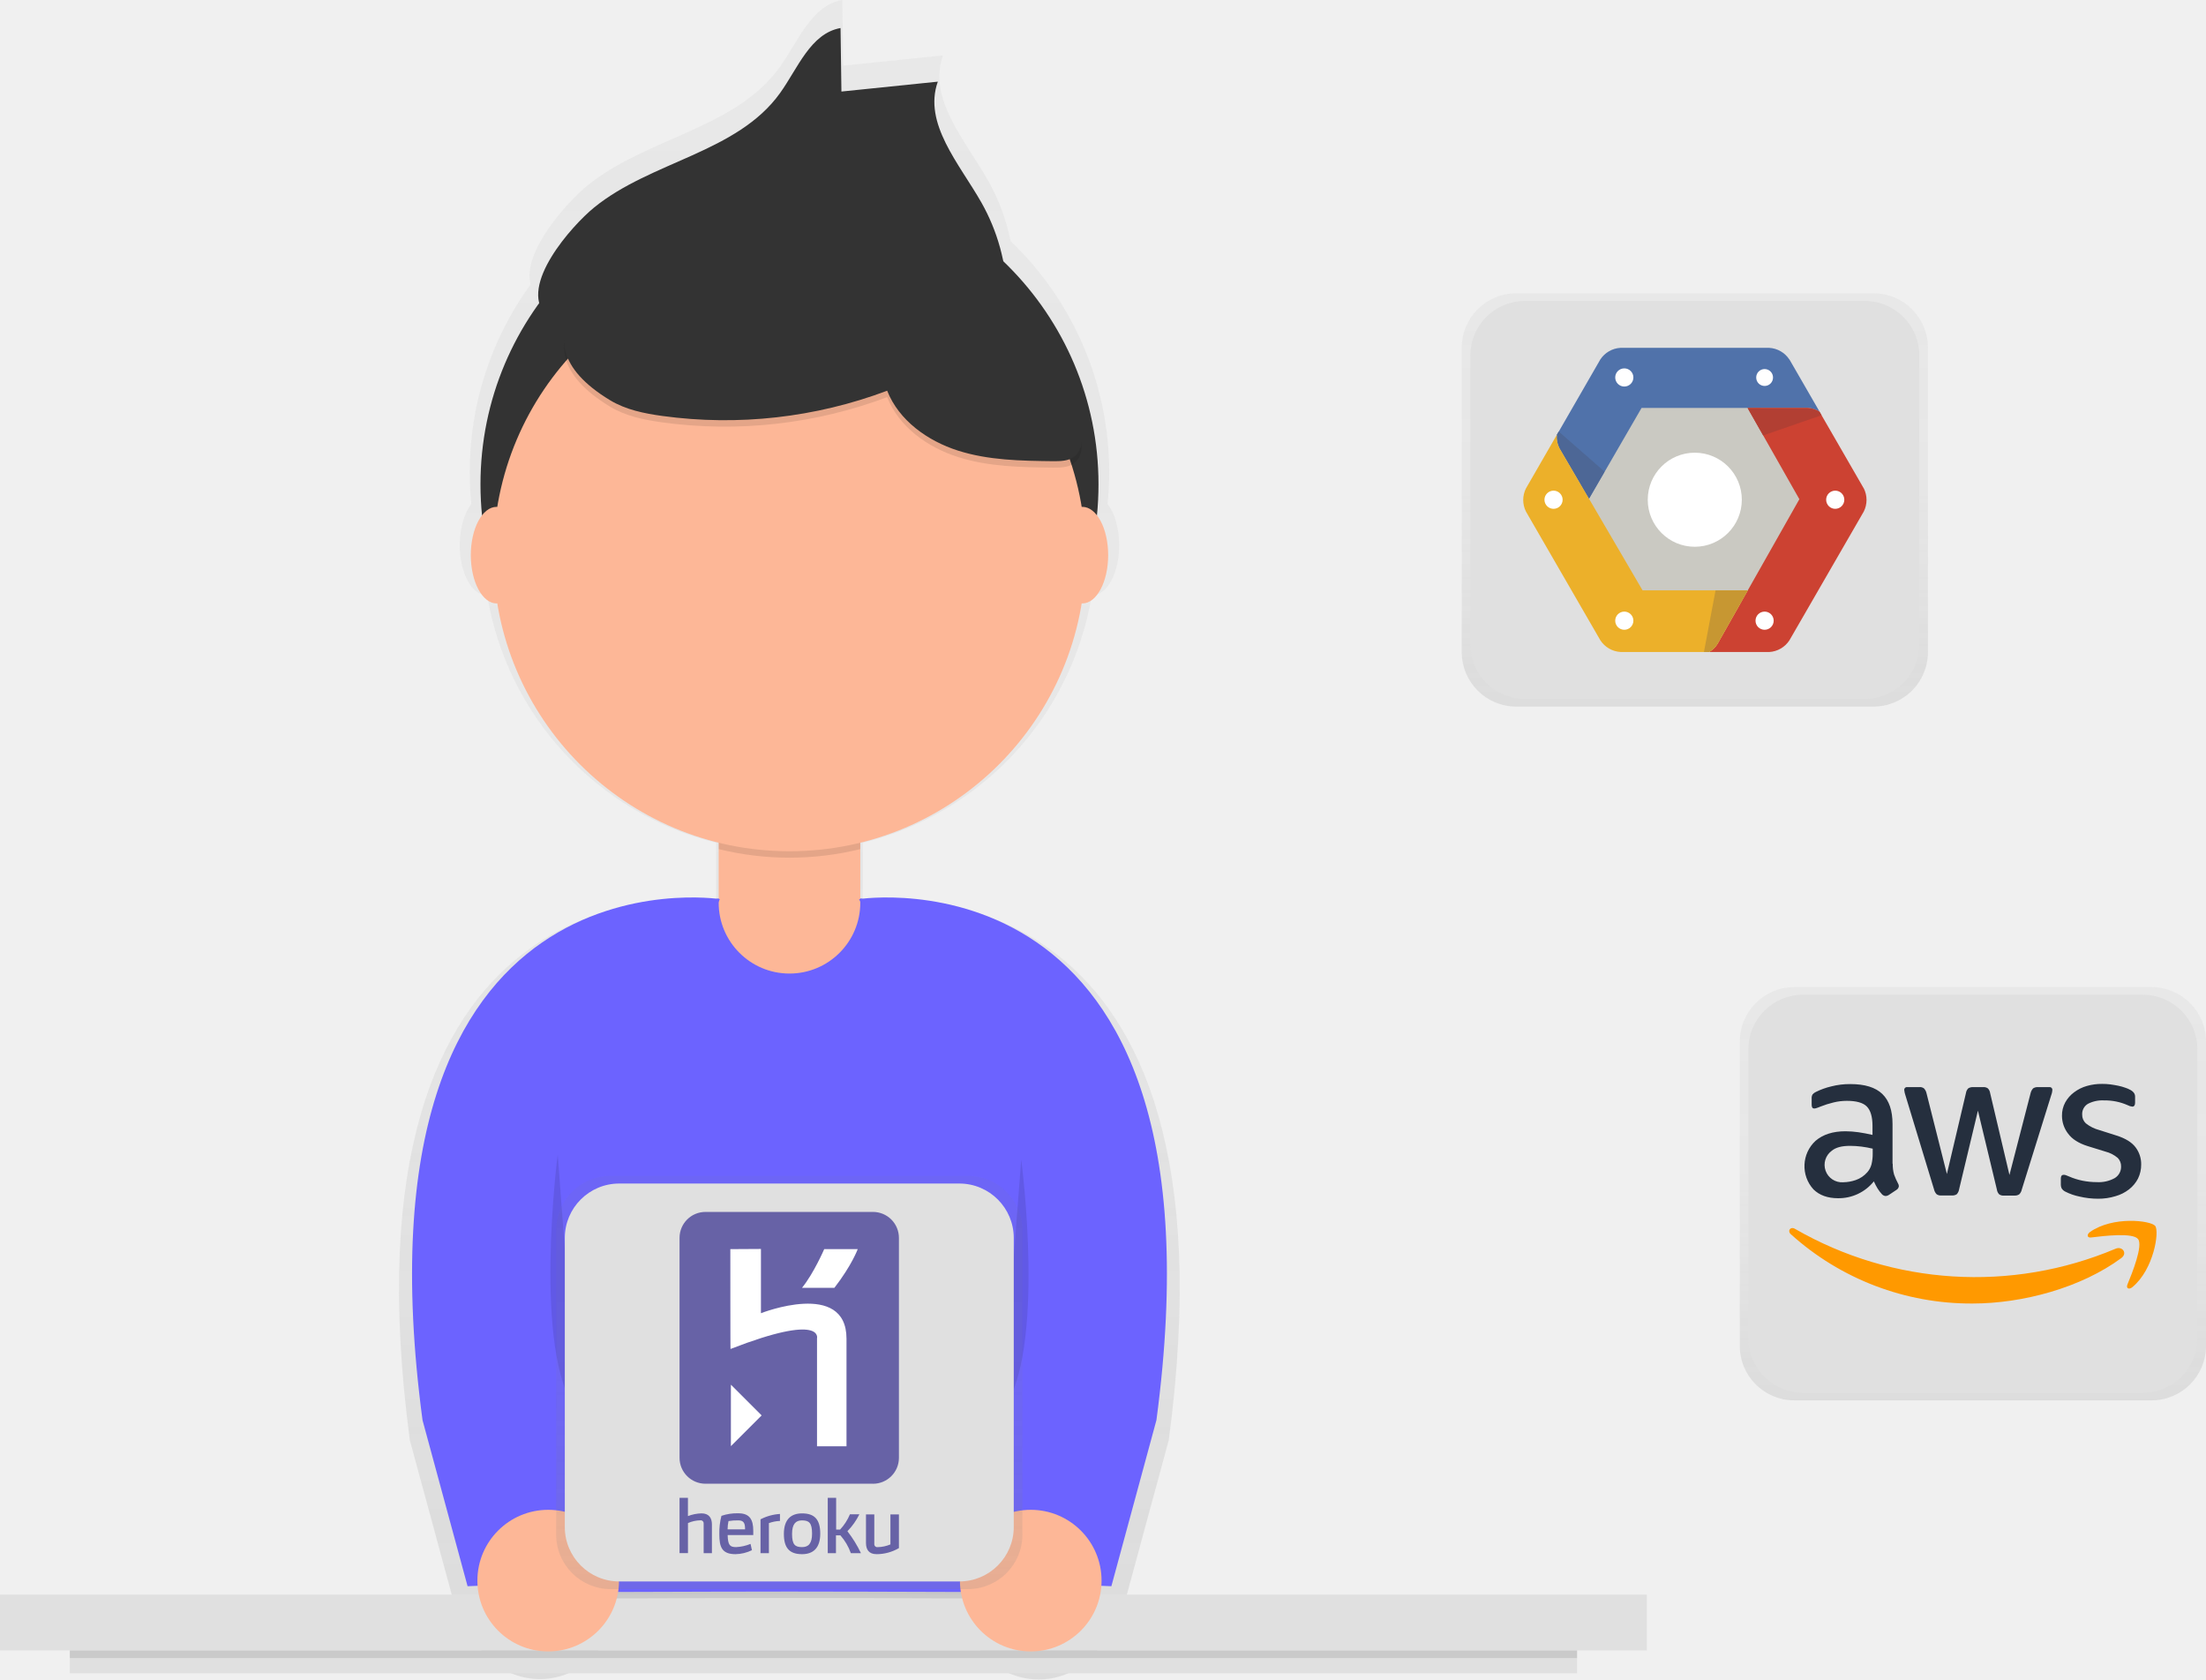
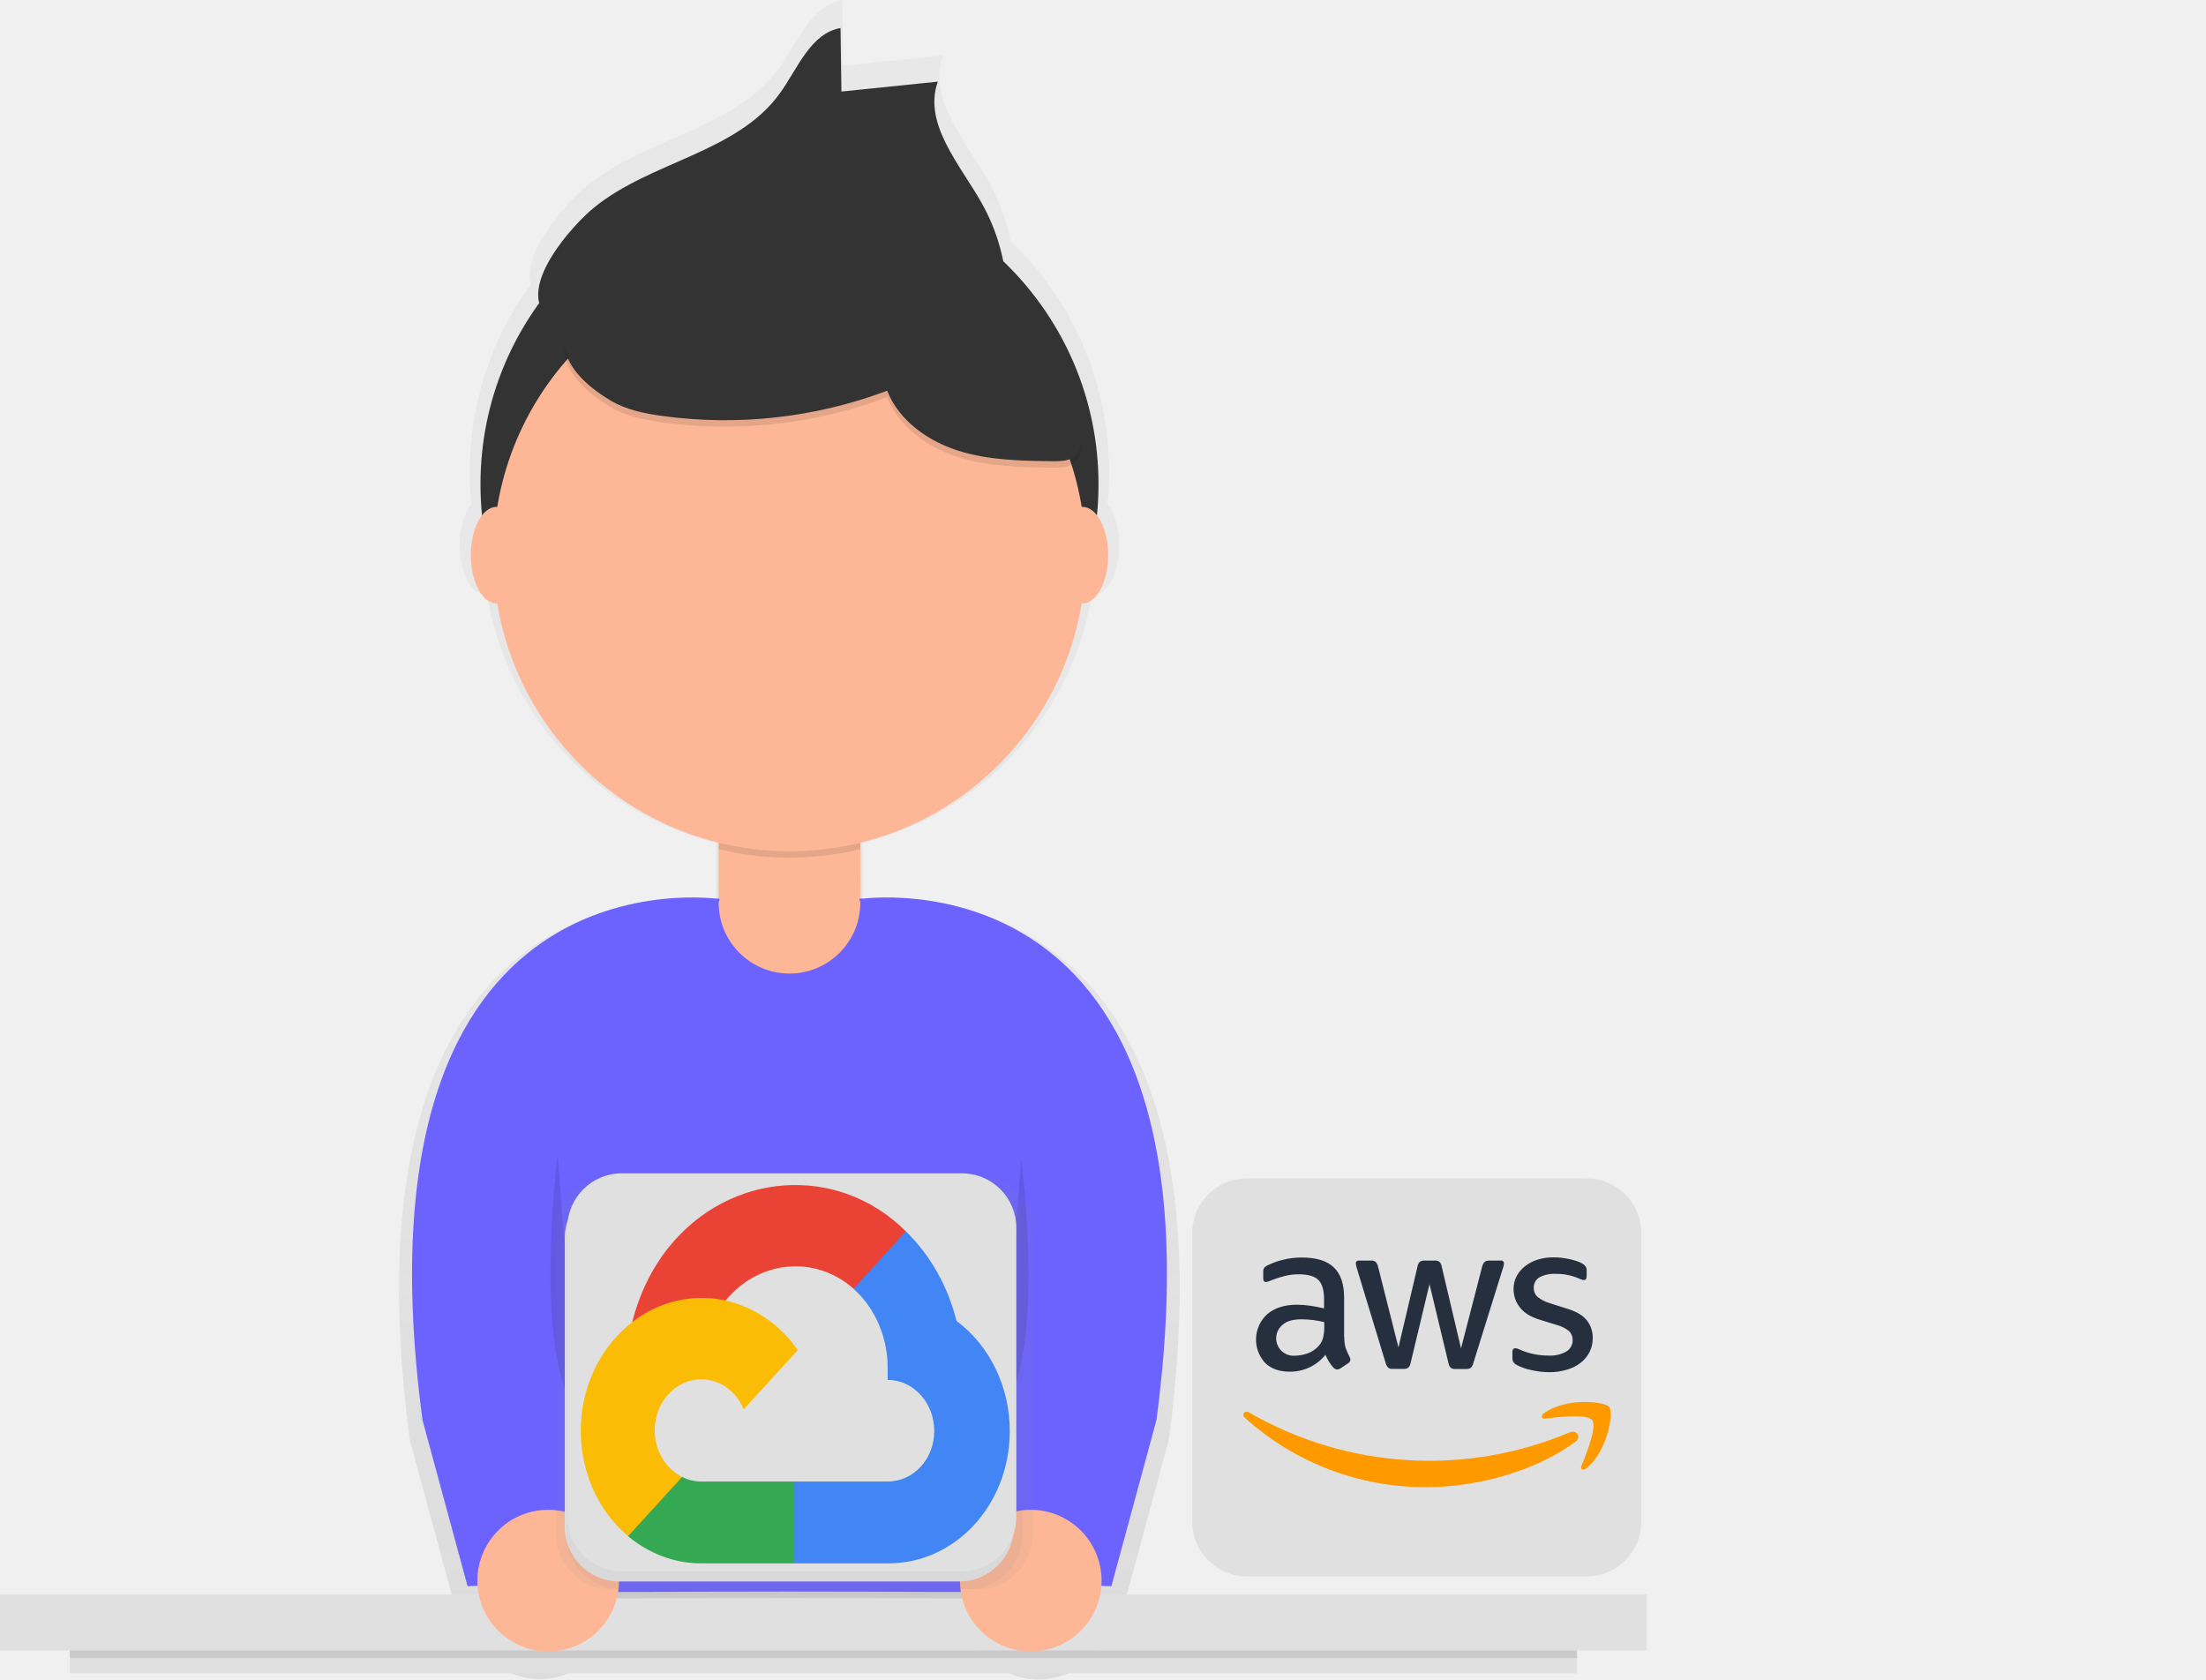
- <svg xmlns="http://www.w3.org/2000/svg" xmlns:xlink="http://www.w3.org/1999/xlink" id="1dff4cb4-53bd-4ffc-acc1-5e8a2ceb72de" data-name="Layer 1" width="864.81" height="658.45" viewBox="0 0 864.81 658.45">
+ <svg xmlns="http://www.w3.org/2000/svg" xmlns:xlink="http://www.w3.org/1999/xlink" width="864.81" height="658.45" data-name="Layer 1">
  <defs>
-     <linearGradient id="e6219774-622b-406f-ae45-f26a74b1f5cd" x1="477.09" y1="779.22" x2="477.09" y2="120.78" gradientUnits="userSpaceOnUse">
+     <linearGradient id="e6219774-622b-406f-ae45-f26a74b1f5cd" x1="0.5" x2="0.5" y1="1" y2="0">
      <stop offset="0" stop-color="gray" stop-opacity="0.25" />
      <stop offset="0.54" stop-color="gray" stop-opacity="0.12" />
      <stop offset="1" stop-color="gray" stop-opacity="0.1" />
    </linearGradient>
-     <linearGradient id="2394db48-9094-48a1-80b4-38413320a0c3" x1="309.42" y1="623" x2="309.42" y2="461" xlink:href="#e6219774-622b-406f-ae45-f26a74b1f5cd" />
-     <linearGradient id="894cb520-7283-4f65-92a7-edb841614828" x1="773.42" y1="549" x2="773.42" y2="387" xlink:href="#e6219774-622b-406f-ae45-f26a74b1f5cd" />
-     <linearGradient id="43bfcda2-dcfb-4411-a28b-16db327cb63c" x1="664.42" y1="277" x2="664.42" y2="115" xlink:href="#e6219774-622b-406f-ae45-f26a74b1f5cd" />
+     <linearGradient id="2394db48-9094-48a1-80b4-38413320a0c3" x1="309.42" x2="309.42" xlink:href="#e6219774-622b-406f-ae45-f26a74b1f5cd" y1="623" y2="461" />
+     <linearGradient id="43bfcda2-dcfb-4411-a28b-16db327cb63c" x1="664.42" x2="664.42" xlink:href="#e6219774-622b-406f-ae45-f26a74b1f5cd" y1="277" y2="115" />
+     <symbol id="svg_48" preserveAspectRatio="xMidYMid" viewBox="0 0 256 206">
+       <g id="svg_28">
+         <path d="m170.252,56.819l22.253,-22.253l1.483,-9.37c-40.551,-36.873 -105.012,-32.692 -141.567,8.724c-10.154,11.503 -17.687,25.844 -21.704,40.653l7.97,-1.123l44.505,-7.339l3.436,-3.514c19.797,-21.742 53.27,-24.667 76.128,-6.168l7.496,0.39z" fill="#EA4335" id="svg_29" />
+         <path d="m224.205,73.918c-5.115,-18.836 -15.616,-35.769 -30.217,-48.722l-31.232,31.232c13.188,10.776 20.701,27.01 20.379,44.037l0,5.544c15.351,0 27.797,12.445 27.797,27.796c0,15.352 -12.446,27.485 -27.797,27.485l-55.671,0l-5.466,5.934l0,33.34l5.466,5.231l55.671,0c39.93,0.311 72.552,-31.494 72.863,-71.424c0.188,-24.203 -11.745,-46.893 -31.793,-60.453" fill="#4285F4" id="svg_37" />
+         <path d="m71.87,205.796l55.593,0l0,-44.506l-55.593,0c-3.961,-0.001 -7.797,-0.852 -11.399,-2.498l-7.887,2.42l-22.409,22.253l-1.952,7.574c12.567,9.489 27.9,14.825 43.647,14.757" fill="#34A853" id="svg_39" />
+         <path d="m71.87,61.425c-39.931,0.238 -72.107,32.802 -71.869,72.732c0.133,22.298 10.547,43.288 28.222,56.881l32.248,-32.247c-13.991,-6.321 -20.208,-22.786 -13.887,-36.776c6.32,-13.99 22.786,-20.207 36.775,-13.887c6.165,2.785 11.102,7.723 13.887,13.887l32.248,-32.247c-13.721,-17.937 -35.041,-28.424 -57.624,-28.343" fill="#FBBC05" id="svg_40" />
+       </g>
+     </symbol>
  </defs>
-   <g opacity="0.7">
-     <path d="M506.4,473.94l-.59-.14V451.2a120.23,120.23,0,0,0,89.79-97.09l.29,0c5.77,0,10.44-8.77,10.44-19.58,0-6.71-1.8-12.62-4.54-16.15q.62-6.2.63-12.57a125,125,0,0,0-38.62-90.49,80.54,80.54,0,0,0-8.87-23.81c-8.9-15.68-23.71-32-17.67-49l-39.1,4-.36-25.76c-12.2,2.19-17.31,16.33-24.55,26.4-17.41,24.22-52.35,27.59-75.46,46.45-7.85,6.41-25.51,25.9-22.19,38.68a124.75,124.75,0,0,0-23.84,73.53q0,6.36.63,12.57c-2.74,3.53-4.54,9.44-4.54,16.15,0,10.82,4.68,19.58,10.44,19.58l.29,0a120.23,120.23,0,0,0,89.79,97.09v22.6l-.59.14C434.32,472.37,298.48,462,328.27,685.4l18.27,67.36,4.07-.16A28.72,28.72,0,0,0,407,757.71c25.87-.09,55.09-.17,70-.17s44.18.09,70,.17a28.72,28.72,0,0,0,56.44-5.11l4.07.16,18.27-67.36C655.71,462,519.86,472.37,506.4,473.94Z" transform="translate(-167.6 -120.78)" fill="url(#e6219774-622b-406f-ae45-f26a74b1f5cd)" />
+   <g class="layer">
+     <g id="svg_1" opacity="0.7">
+       <path d="m338.8,353.16l-0.59,-0.14l0,-22.6a120.23,120.23 0 0 0 89.79,-97.09l0.29,0c5.77,0 10.44,-8.77 10.44,-19.58c0,-6.71 -1.8,-12.62 -4.54,-16.15q0.62,-6.2 0.63,-12.57a125,125 0 0 0 -38.62,-90.49a80.54,80.54 0 0 0 -8.87,-23.81c-8.9,-15.68 -23.71,-32 -17.67,-49l-39.1,4l-0.36,-25.76c-12.2,2.19 -17.31,16.33 -24.55,26.4c-17.41,24.22 -52.35,27.59 -75.46,46.45c-7.85,6.41 -25.51,25.9 -22.19,38.68a124.75,124.75 0 0 0 -23.84,73.53q0,6.36 0.63,12.57c-2.74,3.53 -4.54,9.44 -4.54,16.15c0,10.82 4.68,19.58 10.44,19.58l0.29,0a120.23,120.23 0 0 0 89.79,97.09l0,22.6l-0.59,0.14c-13.46,-1.57 -149.3,-11.94 -119.51,211.46l18.27,67.36l4.07,-0.16a28.72,28.72 0 0 0 56.39,5.11c25.87,-0.09 55.09,-0.17 70,-0.17s44.18,0.09 70,0.17a28.72,28.72 0 0 0 56.44,-5.11l4.07,0.16l18.27,-67.36c29.93,-223.4 -105.92,-213.03 -119.38,-211.46z" fill="url(#e6219774-622b-406f-ae45-f26a74b1f5cd)" id="svg_2" />
+     </g>
+     <rect fill="#e0e0e0" height="21.88" id="svg_3" width="645.61" y="625.16" />
+     <rect fill="#e0e0e0" height="8.95" id="svg_4" width="590.89" x="27.36" y="647.05" />
+     <rect height="2.98" id="svg_5" opacity="0.1" width="590.89" x="27.36" y="647.05" />
+     <path d="m361,747.61s86.63,-0.34 116.09,-0.34s116.09,0.34 116.09,0.34l0,-12.61l-232.18,0l0,12.61z" id="svg_6" opacity="0.1" transform="translate(-167.6 -120.78)" />
+     <path d="m593.19,745.08s-86.63,-0.34 -116.09,-0.34s-116.09,0.34 -116.09,0.34l0,-159.34a116.09,116.09 0 0 1 116.08,-116.09l0,0a116.09,116.09 0 0 1 116.1,116.09l0,159.34z" fill="#6c63ff" id="svg_7" transform="translate(-167.6 -120.78)" />
+     <path d="m298.5,290.83l22,0a16.76,16.76 0 0 1 16.76,16.76l0,46.33a27.76,27.76 0 0 1 -27.76,27.76l0,0a27.76,27.76 0 0 1 -27.76,-27.76l0,-46.33a16.76,16.76 0 0 1 16.76,-16.76z" fill="#fdb797" id="svg_8" />
+     <path d="m281.73,332.89a116.17,116.17 0 0 0 55.52,0l0,-39.54l-55.52,0l0,39.54z" id="svg_9" opacity="0.1" />
+     <circle cx="309.5" cy="189.88" fill="#333" id="svg_10" r="121.14" />
+     <circle cx="309.5" cy="217.64" fill="#fdb797" id="svg_11" r="116.09" />
+     <path d="m400.44,202.19c22.33,-18.23 56.11,-21.48 72.94,-44.9c7,-9.73 11.93,-23.4 23.73,-25.52l0.35,24.9l37.79,-3.88c-5.83,16.42 8.48,32.23 17.08,47.38a77.93,77.93 0 0 1 10.09,36.68c-13.12,7.88 -29.39,-0.72 -44,-5.31c-14.2,-4.46 -29.29,-4.92 -44.17,-5.34c-7.63,-0.22 -15.35,-0.42 -22.8,1.25c-6.53,1.47 -12.64,4.34 -18.82,6.93c-10.05,4.21 -41.79,20.09 -51.13,9.85c-10.58,-11.61 10.32,-35 18.94,-42.04z" fill="#333" id="svg_12" transform="translate(-167.6 -120.78)" />
+     <path d="m406.75,280.2c6.16,3.73 13.4,5.2 20.53,6.18a180.86,180.86 0 0 0 88.11,-9.9c4.6,11.66 15.83,19.67 27.77,23.48s24.69,4 37.22,4.15c2.76,0 5.72,0 8,-1.53c5.58,-3.77 2.88,-12.4 -0.37,-18.3l-16.17,-29.28c-4.78,-8.66 -9.7,-17.5 -17.1,-24.06c-9.28,-8.21 -21.6,-12.06 -33.75,-14.49a190.34,190.34 0 0 0 -86.64,2.89c-30.22,8.13 -69.04,35.78 -27.6,60.86z" id="svg_13" opacity="0.1" transform="translate(-167.6 -120.78)" />
+     <path d="m406.75,277.68c6.16,3.73 13.4,5.2 20.53,6.18a180.86,180.86 0 0 0 88.11,-9.9c4.6,11.66 15.83,19.67 27.77,23.48s24.69,4 37.22,4.15c2.76,0 5.72,0 8,-1.53c5.58,-3.77 2.88,-12.4 -0.37,-18.3l-16.17,-29.32c-4.78,-8.66 -9.7,-17.5 -17.1,-24.06c-9.28,-8.21 -21.6,-12.06 -33.75,-14.49a190.34,190.34 0 0 0 -86.64,2.89c-30.22,8.16 -69.04,35.81 -27.6,60.9z" fill="#333" id="svg_14" transform="translate(-167.6 -120.78)" />
+     <ellipse cx="424.33" cy="217.64" fill="#fdb797" id="svg_15" rx="10.1" ry="18.93" />
+     <ellipse cx="194.67" cy="217.64" fill="#fdb797" id="svg_16" rx="10.1" ry="18.93" />
+     <path d="m504.39,473.27s146.84,-22.87 116.56,204.27l-17.66,65.11l-50.48,-2s32.81,-75.71 12.62,-126.19s-61.04,-141.19 -61.04,-141.19z" fill="#6c63ff" id="svg_17" transform="translate(-167.6 -120.78)" />
+     <path d="m449.8,473.27s-146.8,-22.87 -116.56,204.27l17.66,65.11l50.48,-2s-32.81,-75.71 -12.62,-126.19s61.04,-141.19 61.04,-141.19z" fill="#6c63ff" id="svg_18" transform="translate(-167.6 -120.78)" />
+     <path d="m386.24,573.36s-10.1,78 7.57,100.71" id="svg_19" opacity="0.1" transform="translate(-167.6 -120.78)" />
+     <path d="m567.95,575.36s10.1,76 -7.57,98.71" id="svg_20" opacity="0.1" transform="translate(-167.6 -120.78)" />
+     <circle cx="404.08" cy="619.68" fill="#fdb797" id="svg_21" r="27.76" />
+     <circle cx="214.91" cy="619.68" fill="#fdb797" id="svg_22" r="27.76" />
+     <g id="svg_23" opacity="0.7">
+       <rect fill="url(#2394db48-9094-48a1-80b4-38413320a0c3)" height="162" id="svg_24" rx="21.34" ry="21.34" width="182.77" x="218.04" y="461" />
+     </g>
+     <rect fill="#e0e0e0" height="156" id="svg_25" rx="21.34" ry="21.34" width="176" x="221.42" y="464" />
+     <path d="m443.45,729.71l0,-11.71a1.16,1.16 0 0 0 -1.32,-1.18a12.53,12.53 0 0 0 -4.83,1.07l0,11.79l-3.3,0l0,-21.68l3.29,0l0,7.16a15.7,15.7 0 0 1 5.29,-1.07c3,0 4.11,1.84 4.11,4.36l0,11.25l-3.26,0l0.02,0.01zm9.41,-7.08c0.11,3.92 0.88,4.69 3.29,4.69a17,17 0 0 0 5.68,-1.26l0.55,2.47a15.37,15.37 0 0 1 -6.44,1.56c-5.49,0 -6.34,-3 -6.34,-7.82a26.07,26.07 0 0 1 0.82,-7.21a18.82,18.82 0 0 1 6.61,-1c4.5,0 5.87,2.5 5.87,6.86l0,1.67l-10,0l-0.04,0.04zm4.17,-5.79a22.05,22.05 0 0 0 -3.84,0.27a17.45,17.45 0 0 0 -0.36,3.24l6.86,0c0,-2.28 -0.41,-3.51 -2.66,-3.51zm12,1.07l0,11.79l-3.29,0l0,-13.27a19,19 0 0 1 7.63,-2.11l0,2.74a14,14 0 0 0 -4.33,0.85l-0.01,0zm13,12.18c-4.91,0 -7.13,-2.41 -7.13,-7.93c0,-5.84 2.93,-8.06 7.13,-8.06c4.91,0 7.13,2.41 7.13,7.93c0,5.84 -2.94,8.06 -7.13,8.06zm0,-13.25c-2.52,0 -3.92,1.45 -3.92,5.32c0,4.22 1.18,5.16 3.92,5.16c2.52,0 3.92,-1.43 3.92,-5.29c0,-4.22 -1.18,-5.18 -3.92,-5.18l0,-0.01zm23,12.86l-3.87,0a21.44,21.44 0 0 0 -4.11,-7l-1.73,0l0,7l-3.22,0l0,-21.7l3.29,0l0,12.45l1.54,0a20,20 0 0 0 3.87,-6l3.7,0a25.74,25.74 0 0 1 -4.69,6.64a46.5,46.5 0 0 1 5.29,8.58l-0.07,0.03zm6.17,0.38c-3,0 -4.11,-1.84 -4.11,-4.36l0,-11.23l3.26,0l0,11.66a1.16,1.16 0 0 0 1.32,1.18a13.31,13.31 0 0 0 5,-1.07l0,-11.77l3.33,0l0,13.22a17.45,17.45 0 0 1 -8.73,2.38l-0.07,-0.01zm-1.45,-27.61l-65.57,0a10.16,10.16 0 0 1 -10.18,-10.15l0,-86.25a10.16,10.16 0 0 1 10.16,-10.16l65.63,0a10.17,10.17 0 0 1 10.21,10.16l0,86.25a10.16,10.16 0 0 1 -10.17,10.16l-0.08,-0.01z" fill="#6762a6" id="svg_26" transform="translate(-167.6 -120.78)" />
+     <path d="m487.89,687.82l0,-42.32s2.75,-10.13 -33.91,4.14c-0.07,0.18 -0.07,-39.14 -0.07,-39.14l12,-0.07l0,25.19s33.54,-13.21 33.54,10l0,42.18l-11.56,0l0,0.02zm6.83,-62.15l-12.72,0c4.57,-5.59 8.71,-15.17 8.71,-15.17l13.14,0s-2.25,6.24 -9.15,15.17l0.02,0zm-40.59,62.07l0,-24.1l12.05,12.05l-12.05,12.05z" fill="#fff" id="svg_27" transform="translate(-167.6 -120.78)" />
+     <rect fill="#e0e0e0" height="156" id="svg_30" rx="21.34" ry="21.34" width="176" x="467.42" y="462" />
+     <path d="m527,524.22a14.49,14.49 0 0 0 0.53,4.26a25.64,25.64 0 0 0 1.53,3.45a2.08,2.08 0 0 1 0.34,1.1a1.9,1.9 0 0 1 -0.91,1.44l-3,2a2.3,2.3 0 0 1 -1.25,0.43a2.2,2.2 0 0 1 -1.44,-0.67a14.82,14.82 0 0 1 -1.72,-2.25c-0.48,-0.81 -1,-1.72 -1.48,-2.83a17.69,17.69 0 0 1 -14.08,6.61c-4,0 -7.23,-1.15 -9.58,-3.45a13.51,13.51 0 0 1 0.81,-19.06c2.92,-2.49 6.8,-3.74 11.73,-3.74a37.92,37.92 0 0 1 5.08,0.38c1.77,0.24 3.59,0.62 5.51,1.05l0,-3.5c0,-3.64 -0.77,-6.18 -2.25,-7.66s-4.12,-2.2 -7.81,-2.2a21.79,21.79 0 0 0 -5.17,0.62a38.16,38.16 0 0 0 -5.17,1.63a13.74,13.74 0 0 1 -1.68,0.62a2.94,2.94 0 0 1 -0.77,0.14c-0.67,0 -1,-0.48 -1,-1.48l0,-2.35a3,3 0 0 1 0.34,-1.68a3.59,3.59 0 0 1 1.34,-1a27.57,27.57 0 0 1 6,-2.16a29,29 0 0 1 7.47,-0.91c5.7,0 9.87,1.29 12.55,3.88s4,6.51 4,11.78l0,15.55l0.08,0zm-19.44,7.28a15.52,15.52 0 0 0 4.93,-0.86a10.67,10.67 0 0 0 4.55,-3.07a7.6,7.6 0 0 0 1.63,-3.07a17.19,17.19 0 0 0 0.48,-4.17l0,-2a40,40 0 0 0 -4.41,-0.81a36.09,36.09 0 0 0 -4.5,-0.29c-3.21,0 -5.56,0.62 -7.14,1.92a6.84,6.84 0 0 0 4.45,12.36l0.01,-0.01zm38.46,5.17a2.67,2.67 0 0 1 -1.82,-0.48a3.9,3.9 0 0 1 -1,-1.87l-11.25,-37a8.39,8.39 0 0 1 -0.43,-1.92a1.05,1.05 0 0 1 1.15,-1.2l4.69,0a2.65,2.65 0 0 1 1.87,0.48a3.92,3.92 0 0 1 1,1.87l8,31.71l7.47,-31.71a3.36,3.36 0 0 1 0.91,-1.87a3.29,3.29 0 0 1 1.92,-0.48l3.83,0a2.88,2.88 0 0 1 1.92,0.48a3.23,3.23 0 0 1 0.91,1.87l7.57,32.09l8.29,-32.09a4.11,4.11 0 0 1 1,-1.87a3.12,3.12 0 0 1 1.87,-0.48l4.45,0a1.06,1.06 0 0 1 1.2,1.2a4.78,4.78 0 0 1 -0.1,0.77a6.81,6.81 0 0 1 -0.34,1.2l-11.54,37a3.67,3.67 0 0 1 -1,1.87a3.06,3.06 0 0 1 -1.82,0.48l-4.12,0a2.88,2.88 0 0 1 -1.92,-0.48a3.4,3.4 0 0 1 -0.91,-1.92l-7.42,-30.89l-7.38,30.84a3.74,3.74 0 0 1 -0.91,1.92a3,3 0 0 1 -1.92,0.48l-4.17,0zm61.54,1.29a31.69,31.69 0 0 1 -7.38,-0.86a21.79,21.79 0 0 1 -5.51,-1.92a3.45,3.45 0 0 1 -1.48,-1.34a3.38,3.38 0 0 1 -0.29,-1.34l0,-2.44c0,-1 0.38,-1.48 1.1,-1.48a2.71,2.71 0 0 1 0.86,0.14c0.29,0.1 0.72,0.29 1.2,0.48a26.05,26.05 0 0 0 5.27,1.68a28.76,28.76 0 0 0 5.7,0.57a12.92,12.92 0 0 0 7,-1.58a5.16,5.16 0 0 0 2.49,-4.55a4.66,4.66 0 0 0 -1.29,-3.35a12,12 0 0 0 -4.84,-2.49l-6.99,-2.16c-3.5,-1.1 -6.08,-2.73 -7.66,-4.89a11.41,11.41 0 0 1 -2.39,-6.94a10.66,10.66 0 0 1 1.29,-5.32a12.31,12.31 0 0 1 3.45,-3.93a15.2,15.2 0 0 1 5,-2.49a20.87,20.87 0 0 1 6,-0.81a24,24 0 0 1 3.21,0.19c1.1,0.14 2.11,0.34 3.11,0.53s1.87,0.48 2.73,0.77a10.45,10.45 0 0 1 2,0.86a4.14,4.14 0 0 1 1.44,1.2a2.58,2.58 0 0 1 0.43,1.58l0,2.25c0,1 -0.38,1.53 -1.1,1.53a5,5 0 0 1 -1.82,-0.57a21.91,21.91 0 0 0 -9.2,-1.87a12.36,12.36 0 0 0 -6.37,1.34a4.62,4.62 0 0 0 -2.25,4.26a4.52,4.52 0 0 0 1.44,3.4a14.31,14.31 0 0 0 5.27,2.63l6.8,2.16c3.45,1.1 5.94,2.63 7.42,4.6a10.84,10.84 0 0 1 2.2,6.71a12.31,12.31 0 0 1 -1.25,5.56a12.88,12.88 0 0 1 -3.5,4.21a15.44,15.44 0 0 1 -5.32,2.68a22.77,22.77 0 0 1 -6.85,1l0.08,0z" fill="#252f3e" id="svg_31" />
+     <path d="m617.61,565.22c-15.76,11.64 -38.65,17.82 -58.33,17.82a105.53,105.53 0 0 1 -71.22,-27.16c-1.48,-1.34 -0.14,-3.16 1.63,-2.11a141.44,141.44 0 0 0 125.62,7.81c2.63,-1.2 4.89,1.72 2.3,3.64z" fill="#f90" id="svg_32" transform="matrix(1 0 0 1 0 0)" />
+     <path d="m624.17,556.77c-2,-2.59 -13.31,-1.25 -18.44,-0.62c-1.53,0.19 -1.77,-1.15 -0.38,-2.16c9,-6.32 23.8,-4.5 25.53,-2.39s-0.48,17 -8.91,24c-1.29,1.1 -2.54,0.53 -2,-0.91c1.95,-4.71 6.21,-15.39 4.2,-17.92z" fill="#f90" id="svg_33" transform="matrix(1 0 0 1 0 0)" />
+     <g id="svg_34" opacity="0.7" transform="matrix(1 0 0 1 0 0)">
+       <rect fill="url(#43bfcda2-dcfb-4411-a28b-16db327cb63c)" height="162" id="svg_35" rx="21.34" ry="21.34" width="182.77" x="222.04" y="461" />
+     </g>
+     <rect fill="#e0e0e0" height="156" id="svg_36" rx="21.34" ry="21.34" transform="matrix(1 0 0 1 0 0)" width="176" x="222.42" y="460" />
+     <use id="svg_49" transform="matrix(0.205523 0 0 0.225486 227.036 420.739)" x="-20.134" xlink:href="#svg_48" y="194.435" />
+     <g id="svg_50" />
  </g>
-   <rect y="625.16" width="645.61" height="21.88" fill="#e0e0e0" />
-   <rect x="27.36" y="647.05" width="590.89" height="8.95" fill="#e0e0e0" />
-   <rect x="27.36" y="647.05" width="590.89" height="2.98" opacity="0.1" />
-   <path d="M361,747.61s86.63-.34,116.09-.34,116.09.34,116.09.34V735H361Z" transform="translate(-167.6 -120.78)" opacity="0.1" />
-   <path d="M593.19,745.08s-86.63-.34-116.09-.34-116.09.34-116.09.34V585.74A116.09,116.09,0,0,1,477.09,469.65h0A116.09,116.09,0,0,1,593.19,585.74Z" transform="translate(-167.6 -120.78)" fill="#6c63ff" />
-   <path d="M298.5,290.83h22a16.76,16.76,0,0,1,16.76,16.76v46.33a27.76,27.76,0,0,1-27.76,27.76h0a27.76,27.76,0,0,1-27.76-27.76V307.59A16.76,16.76,0,0,1,298.5,290.83Z" fill="#fdb797" />
-   <path d="M449.33,453.67a116.17,116.17,0,0,0,55.52,0V414.13H449.33Z" transform="translate(-167.6 -120.78)" opacity="0.1" />
-   <circle cx="309.5" cy="189.88" r="121.14" fill="#333" />
-   <circle cx="309.5" cy="217.64" r="116.09" fill="#fdb797" />
-   <path d="M400.44,202.19c22.33-18.23,56.11-21.48,72.94-44.9,7-9.73,11.93-23.4,23.73-25.52l.35,24.9,37.79-3.88c-5.83,16.42,8.48,32.23,17.08,47.38a77.93,77.93,0,0,1,10.09,36.68c-13.12,7.88-29.39-.72-44-5.31-14.2-4.46-29.29-4.92-44.17-5.34-7.63-.22-15.35-.42-22.8,1.25-6.53,1.47-12.64,4.34-18.82,6.93-10.05,4.21-41.79,20.09-51.13,9.85C370.92,232.62,391.82,209.23,400.44,202.19Z" transform="translate(-167.6 -120.78)" fill="#333" />
-   <path d="M406.75,280.2c6.16,3.73,13.4,5.2,20.53,6.18a180.86,180.86,0,0,0,88.11-9.9c4.6,11.66,15.83,19.67,27.77,23.48s24.69,4,37.22,4.15c2.76,0,5.72,0,8-1.53,5.58-3.77,2.88-12.4-.37-18.3L571.84,255c-4.78-8.66-9.7-17.5-17.1-24.06-9.28-8.21-21.6-12.06-33.75-14.49a190.34,190.34,0,0,0-86.64,2.89C404.13,227.47,365.31,255.12,406.75,280.2Z" transform="translate(-167.6 -120.78)" opacity="0.1" />
-   <path d="M406.75,277.68c6.16,3.73,13.4,5.2,20.53,6.18a180.86,180.86,0,0,0,88.11-9.9c4.6,11.66,15.83,19.67,27.77,23.48s24.69,4,37.22,4.15c2.76,0,5.72,0,8-1.53,5.58-3.77,2.88-12.4-.37-18.3l-16.17-29.32c-4.78-8.66-9.7-17.5-17.1-24.06-9.28-8.21-21.6-12.06-33.75-14.49a190.34,190.34,0,0,0-86.64,2.89C404.13,224.94,365.31,252.59,406.75,277.68Z" transform="translate(-167.6 -120.78)" fill="#333" />
-   <ellipse cx="424.33" cy="217.64" rx="10.1" ry="18.93" fill="#fdb797" />
-   <ellipse cx="194.67" cy="217.64" rx="10.1" ry="18.93" fill="#fdb797" />
-   <path d="M504.39,473.27S651.23,450.4,620.95,677.54l-17.66,65.11-50.48-2s32.81-75.71,12.62-126.19S504.39,473.27,504.39,473.27Z" transform="translate(-167.6 -120.78)" fill="#6c63ff" />
-   <path d="M449.8,473.27S303,450.4,333.24,677.54l17.66,65.11,50.48-2s-32.81-75.71-12.62-126.19S449.8,473.27,449.8,473.27Z" transform="translate(-167.6 -120.78)" fill="#6c63ff" />
-   <path d="M386.24,573.36s-10.1,78,7.57,100.71" transform="translate(-167.6 -120.78)" opacity="0.1" />
-   <path d="M567.95,575.36s10.1,76-7.57,98.71" transform="translate(-167.6 -120.78)" opacity="0.1" />
-   <circle cx="404.08" cy="619.68" r="27.76" fill="#fdb797" />
-   <circle cx="214.91" cy="619.68" r="27.76" fill="#fdb797" />
-   <g opacity="0.7">
-     <rect x="218.04" y="461" width="182.77" height="162" rx="21.34" ry="21.34" fill="url(#2394db48-9094-48a1-80b4-38413320a0c3)" />
-   </g>
-   <rect x="221.42" y="464" width="176" height="156" rx="21.34" ry="21.34" fill="#e0e0e0" />
-   <path d="M443.45,729.71V718a1.16,1.16,0,0,0-1.32-1.18,12.53,12.53,0,0,0-4.83,1.07v11.79H434V708h3.29v7.16a15.7,15.7,0,0,1,5.29-1.07c3,0,4.11,1.84,4.11,4.36v11.25h-3.26Zm9.41-7.08c.11,3.92.88,4.69,3.29,4.69a17,17,0,0,0,5.68-1.26l.55,2.47a15.37,15.37,0,0,1-6.44,1.56c-5.49,0-6.34-3-6.34-7.82a26.07,26.07,0,0,1,.82-7.21,18.82,18.82,0,0,1,6.61-1c4.5,0,5.87,2.5,5.87,6.86v1.67h-10Zm4.17-5.79a22.05,22.05,0,0,0-3.84.27,17.45,17.45,0,0,0-.36,3.24h6.86c0-2.28-.41-3.51-2.66-3.51Zm12,1.07v11.79h-3.29V716.43a19,19,0,0,1,7.63-2.11v2.74a14,14,0,0,0-4.33.85Zm13,12.18c-4.91,0-7.13-2.41-7.13-7.93,0-5.84,2.93-8.06,7.13-8.06,4.91,0,7.13,2.41,7.13,7.93,0,5.84-2.94,8.06-7.13,8.06Zm0-13.25c-2.52,0-3.92,1.45-3.92,5.32,0,4.22,1.18,5.16,3.92,5.16,2.52,0,3.92-1.43,3.92-5.29,0-4.22-1.18-5.18-3.92-5.18Zm23,12.86h-3.87a21.44,21.44,0,0,0-4.11-7h-1.73v7H492.1V708h3.29v12.45h1.54a20,20,0,0,0,3.87-6h3.7a25.74,25.74,0,0,1-4.69,6.64,46.5,46.5,0,0,1,5.29,8.58Zm6.17.38c-3,0-4.11-1.84-4.11-4.36V714.49h3.26v11.66a1.16,1.16,0,0,0,1.32,1.18,13.31,13.31,0,0,0,5-1.07V714.49H520v13.22A17.45,17.45,0,0,1,511.27,730.09Zm-1.45-27.61H444.18A10.16,10.16,0,0,1,434,692.32V606.07a10.16,10.16,0,0,1,10.16-10.16h65.63A10.17,10.17,0,0,1,520,606.07v86.25a10.16,10.16,0,0,1-10.17,10.16Z" transform="translate(-167.6 -120.78)" fill="#6762a6" />
-   <path d="M487.89,687.82V645.5s2.75-10.13-33.91,4.14c-.07.18-.07-39.14-.07-39.14l12-.07v25.19s33.54-13.21,33.54,10v42.18H487.89Zm6.83-62.15H482c4.57-5.59,8.71-15.17,8.71-15.17h13.14s-2.25,6.24-9.15,15.17Zm-40.59,62.07v-24.1l12.05,12.05-12.05,12.05Z" transform="translate(-167.6 -120.78)" fill="#fff" />
-   <g opacity="0.7">
-     <rect x="682.04" y="387" width="182.77" height="162" rx="21.34" ry="21.34" fill="url(#894cb520-7283-4f65-92a7-edb841614828)" />
-   </g>
-   <rect x="685.42" y="390" width="176" height="156" rx="21.34" ry="21.34" fill="#e0e0e0" />
-   <path d="M909.6,577a14.49,14.49,0,0,0,.53,4.26,25.64,25.64,0,0,0,1.53,3.45,2.08,2.08,0,0,1,.34,1.1,1.9,1.9,0,0,1-.91,1.44l-3,2a2.3,2.3,0,0,1-1.25.43,2.2,2.2,0,0,1-1.44-.67,14.82,14.82,0,0,1-1.72-2.25c-.48-.81-1-1.72-1.48-2.83a17.69,17.69,0,0,1-14.08,6.61c-4,0-7.23-1.15-9.58-3.45a13.51,13.51,0,0,1,.81-19.06c2.92-2.49,6.8-3.74,11.73-3.74a37.92,37.92,0,0,1,5.08.38c1.77.24,3.59.62,5.51,1.05v-3.5c0-3.64-.77-6.18-2.25-7.66s-4.12-2.2-7.81-2.2a21.79,21.79,0,0,0-5.17.62,38.16,38.16,0,0,0-5.17,1.63,13.74,13.74,0,0,1-1.68.62,2.94,2.94,0,0,1-.77.14c-.67,0-1-.48-1-1.48v-2.35a3,3,0,0,1,.34-1.68,3.59,3.59,0,0,1,1.34-1,27.57,27.57,0,0,1,6-2.16,29,29,0,0,1,7.47-.91c5.7,0,9.87,1.29,12.55,3.88s4,6.51,4,11.78V577Zm-19.44,7.28a15.52,15.52,0,0,0,4.93-.86,10.67,10.67,0,0,0,4.55-3.07,7.6,7.6,0,0,0,1.63-3.07,17.19,17.19,0,0,0,.48-4.17v-2a40,40,0,0,0-4.41-.81,36.09,36.09,0,0,0-4.5-.29c-3.21,0-5.56.62-7.14,1.92a6.84,6.84,0,0,0,4.45,12.36Zm38.46,5.17a2.67,2.67,0,0,1-1.82-.48,3.9,3.9,0,0,1-1-1.87l-11.25-37a8.39,8.39,0,0,1-.43-1.92,1.05,1.05,0,0,1,1.15-1.2h4.69a2.65,2.65,0,0,1,1.87.48,3.92,3.92,0,0,1,1,1.87l8,31.71,7.47-31.71a3.36,3.36,0,0,1,.91-1.87,3.29,3.29,0,0,1,1.92-.48h3.83a2.88,2.88,0,0,1,1.92.48,3.23,3.23,0,0,1,.91,1.87l7.57,32.09,8.29-32.09a4.11,4.11,0,0,1,1-1.87,3.12,3.12,0,0,1,1.87-.48h4.45a1.06,1.06,0,0,1,1.2,1.2,4.78,4.78,0,0,1-.1.77,6.81,6.81,0,0,1-.34,1.2l-11.54,37a3.67,3.67,0,0,1-1,1.87,3.06,3.06,0,0,1-1.82.48h-4.12a2.88,2.88,0,0,1-1.92-.48,3.4,3.4,0,0,1-.91-1.92l-7.42-30.89-7.38,30.84a3.74,3.74,0,0,1-.91,1.92,3,3,0,0,1-1.92.48Zm61.54,1.29a31.69,31.69,0,0,1-7.38-.86,21.79,21.79,0,0,1-5.51-1.92,3.45,3.45,0,0,1-1.48-1.34,3.38,3.38,0,0,1-.29-1.34v-2.44c0-1,.38-1.48,1.1-1.48a2.71,2.71,0,0,1,.86.14c.29.1.72.29,1.2.48a26.05,26.05,0,0,0,5.27,1.68,28.76,28.76,0,0,0,5.7.57,12.92,12.92,0,0,0,7-1.58,5.16,5.16,0,0,0,2.49-4.55,4.66,4.66,0,0,0-1.29-3.35,12,12,0,0,0-4.84-2.49L986,570.1c-3.5-1.1-6.08-2.73-7.66-4.89a11.41,11.41,0,0,1-2.39-6.94,10.66,10.66,0,0,1,1.29-5.32,12.31,12.31,0,0,1,3.45-3.93,15.2,15.2,0,0,1,5-2.49,20.87,20.87,0,0,1,6-.81,24,24,0,0,1,3.21.19c1.1.14,2.11.34,3.11.53s1.87.48,2.73.77a10.45,10.45,0,0,1,2,.86,4.14,4.14,0,0,1,1.44,1.2,2.58,2.58,0,0,1,.43,1.58v2.25c0,1-.38,1.53-1.1,1.53a5,5,0,0,1-1.82-.57,21.91,21.91,0,0,0-9.2-1.87,12.36,12.36,0,0,0-6.37,1.34,4.62,4.62,0,0,0-2.25,4.26,4.52,4.52,0,0,0,1.44,3.4,14.31,14.31,0,0,0,5.27,2.63l6.8,2.16c3.45,1.1,5.94,2.63,7.42,4.6a10.84,10.84,0,0,1,2.2,6.71,12.31,12.31,0,0,1-1.25,5.56,12.88,12.88,0,0,1-3.5,4.21,15.44,15.44,0,0,1-5.32,2.68,22.77,22.77,0,0,1-6.85,1Z" transform="translate(-167.6 -120.78)" fill="#252f3e" />
-   <path d="M999.21,614c-15.76,11.64-38.65,17.82-58.33,17.82a105.53,105.53,0,0,1-71.22-27.16c-1.48-1.34-.14-3.16,1.63-2.11a141.44,141.44,0,0,0,125.62,7.81c2.63-1.2,4.89,1.72,2.3,3.64Z" transform="translate(-167.6 -120.78)" fill="#f90" />
-   <path d="M1005.77,606.55c-2-2.59-13.31-1.25-18.44-.62-1.53.19-1.77-1.15-.38-2.16,9-6.32,23.8-4.5,25.53-2.39s-.48,17-8.91,24c-1.29,1.1-2.54.53-2-.91C1003.52,619.76,1007.78,609.08,1005.77,606.55Z" transform="translate(-167.6 -120.78)" fill="#f90" />
-   <g opacity="0.7">
-     <rect x="573.04" y="115" width="182.77" height="162" rx="21.34" ry="21.34" fill="url(#43bfcda2-dcfb-4411-a28b-16db327cb63c)" />
-   </g>
-   <rect x="576.42" y="118" width="176" height="156" rx="21.34" ry="21.34" fill="#e0e0e0" />
-   <path d="M807.53,357.41l-23.66-41,23.66-41h47.31l23.66,41-23.66,41H807.53" transform="translate(-167.6 -120.78)" fill="#cac9c2" />
-   <path d="M832,335.14a18.44,18.44,0,1,1,18.44-18.44A18.46,18.46,0,0,1,832,335.14" transform="translate(-167.6 -120.78)" fill="#fff" />
-   <path d="M869.08,261.72a10.13,10.13,0,0,0-7.91-4.57h-58.3a10.13,10.13,0,0,0-7.91,4.57l-17,29.5a9.69,9.69,0,0,0,1.06,5.35l11.53,19.71,20.58-35.56h65.06a9.5,9.5,0,0,1,4.76,1.5l-11.84-20.51" transform="translate(-167.6 -120.78)" fill="#5072aa" />
-   <path d="M778.67,289.94l-.75,1.29a9.7,9.7,0,0,0,1.06,5.35l11.53,19.71,6.13-10.6-18-15.76" transform="translate(-167.6 -120.78)" fill="#4d6796" />
-   <path d="M804.37,272.32a3.56,3.56,0,1,1,3.56-3.56,3.56,3.56,0,0,1-3.56,3.56m58.3-3.56a3.29,3.29,0,1,1-6.59.08s0-.06,0-.08a3.29,3.29,0,0,1,6.59,0Z" transform="translate(-167.6 -120.78)" fill="#fff" />
-   <path d="M898.22,312.21l-17.31-30a9.5,9.5,0,0,0-4.76-1.5H852.7L873,316.49l-32.12,56.75a9.28,9.28,0,0,1-3.3,3.16h23.6a10.13,10.13,0,0,0,7.91-4.57l29.15-50.49a10.12,10.12,0,0,0,0-9.13" transform="translate(-167.6 -120.78)" fill="#cc4232" />
-   <path d="M881.7,283.58l-.78-1.35a9.49,9.49,0,0,0-4.76-1.5H852.7l6.11,10.76,22.89-7.92" transform="translate(-167.6 -120.78)" fill="#b23f33" />
-   <path d="M859.37,367.68a3.56,3.56,0,1,1,3.56-3.56,3.56,3.56,0,0,1-3.56,3.56m27.69-47.42a3.56,3.56,0,1,1,3.56-3.56,3.56,3.56,0,0,1-3.56,3.56" transform="translate(-167.6 -120.78)" fill="#fff" />
-   <path d="M811.55,352.26,779,296.58a9.7,9.7,0,0,1-1.06-5.35l-12.11,21a10.13,10.13,0,0,0,0,9.13L795,371.83a10.13,10.13,0,0,0,7.91,4.56h34.69a9.28,9.28,0,0,0,3.3-3.16l11.88-21H811.55" transform="translate(-167.6 -120.78)" fill="#ecb02a" />
-   <path d="M835.59,376.4h2a9.27,9.27,0,0,0,3.3-3.16l11.88-21H840.14l-4.55,24.14" transform="translate(-167.6 -120.78)" fill="#c79732" />
-   <path d="M804.37,367.68a3.56,3.56,0,1,1,3.56-3.56,3.56,3.56,0,0,1-3.56,3.56m-27.74-47.42a3.56,3.56,0,1,1,3.56-3.56,3.56,3.56,0,0,1-3.56,3.56" transform="translate(-167.6 -120.78)" fill="#fff" />
</svg>
